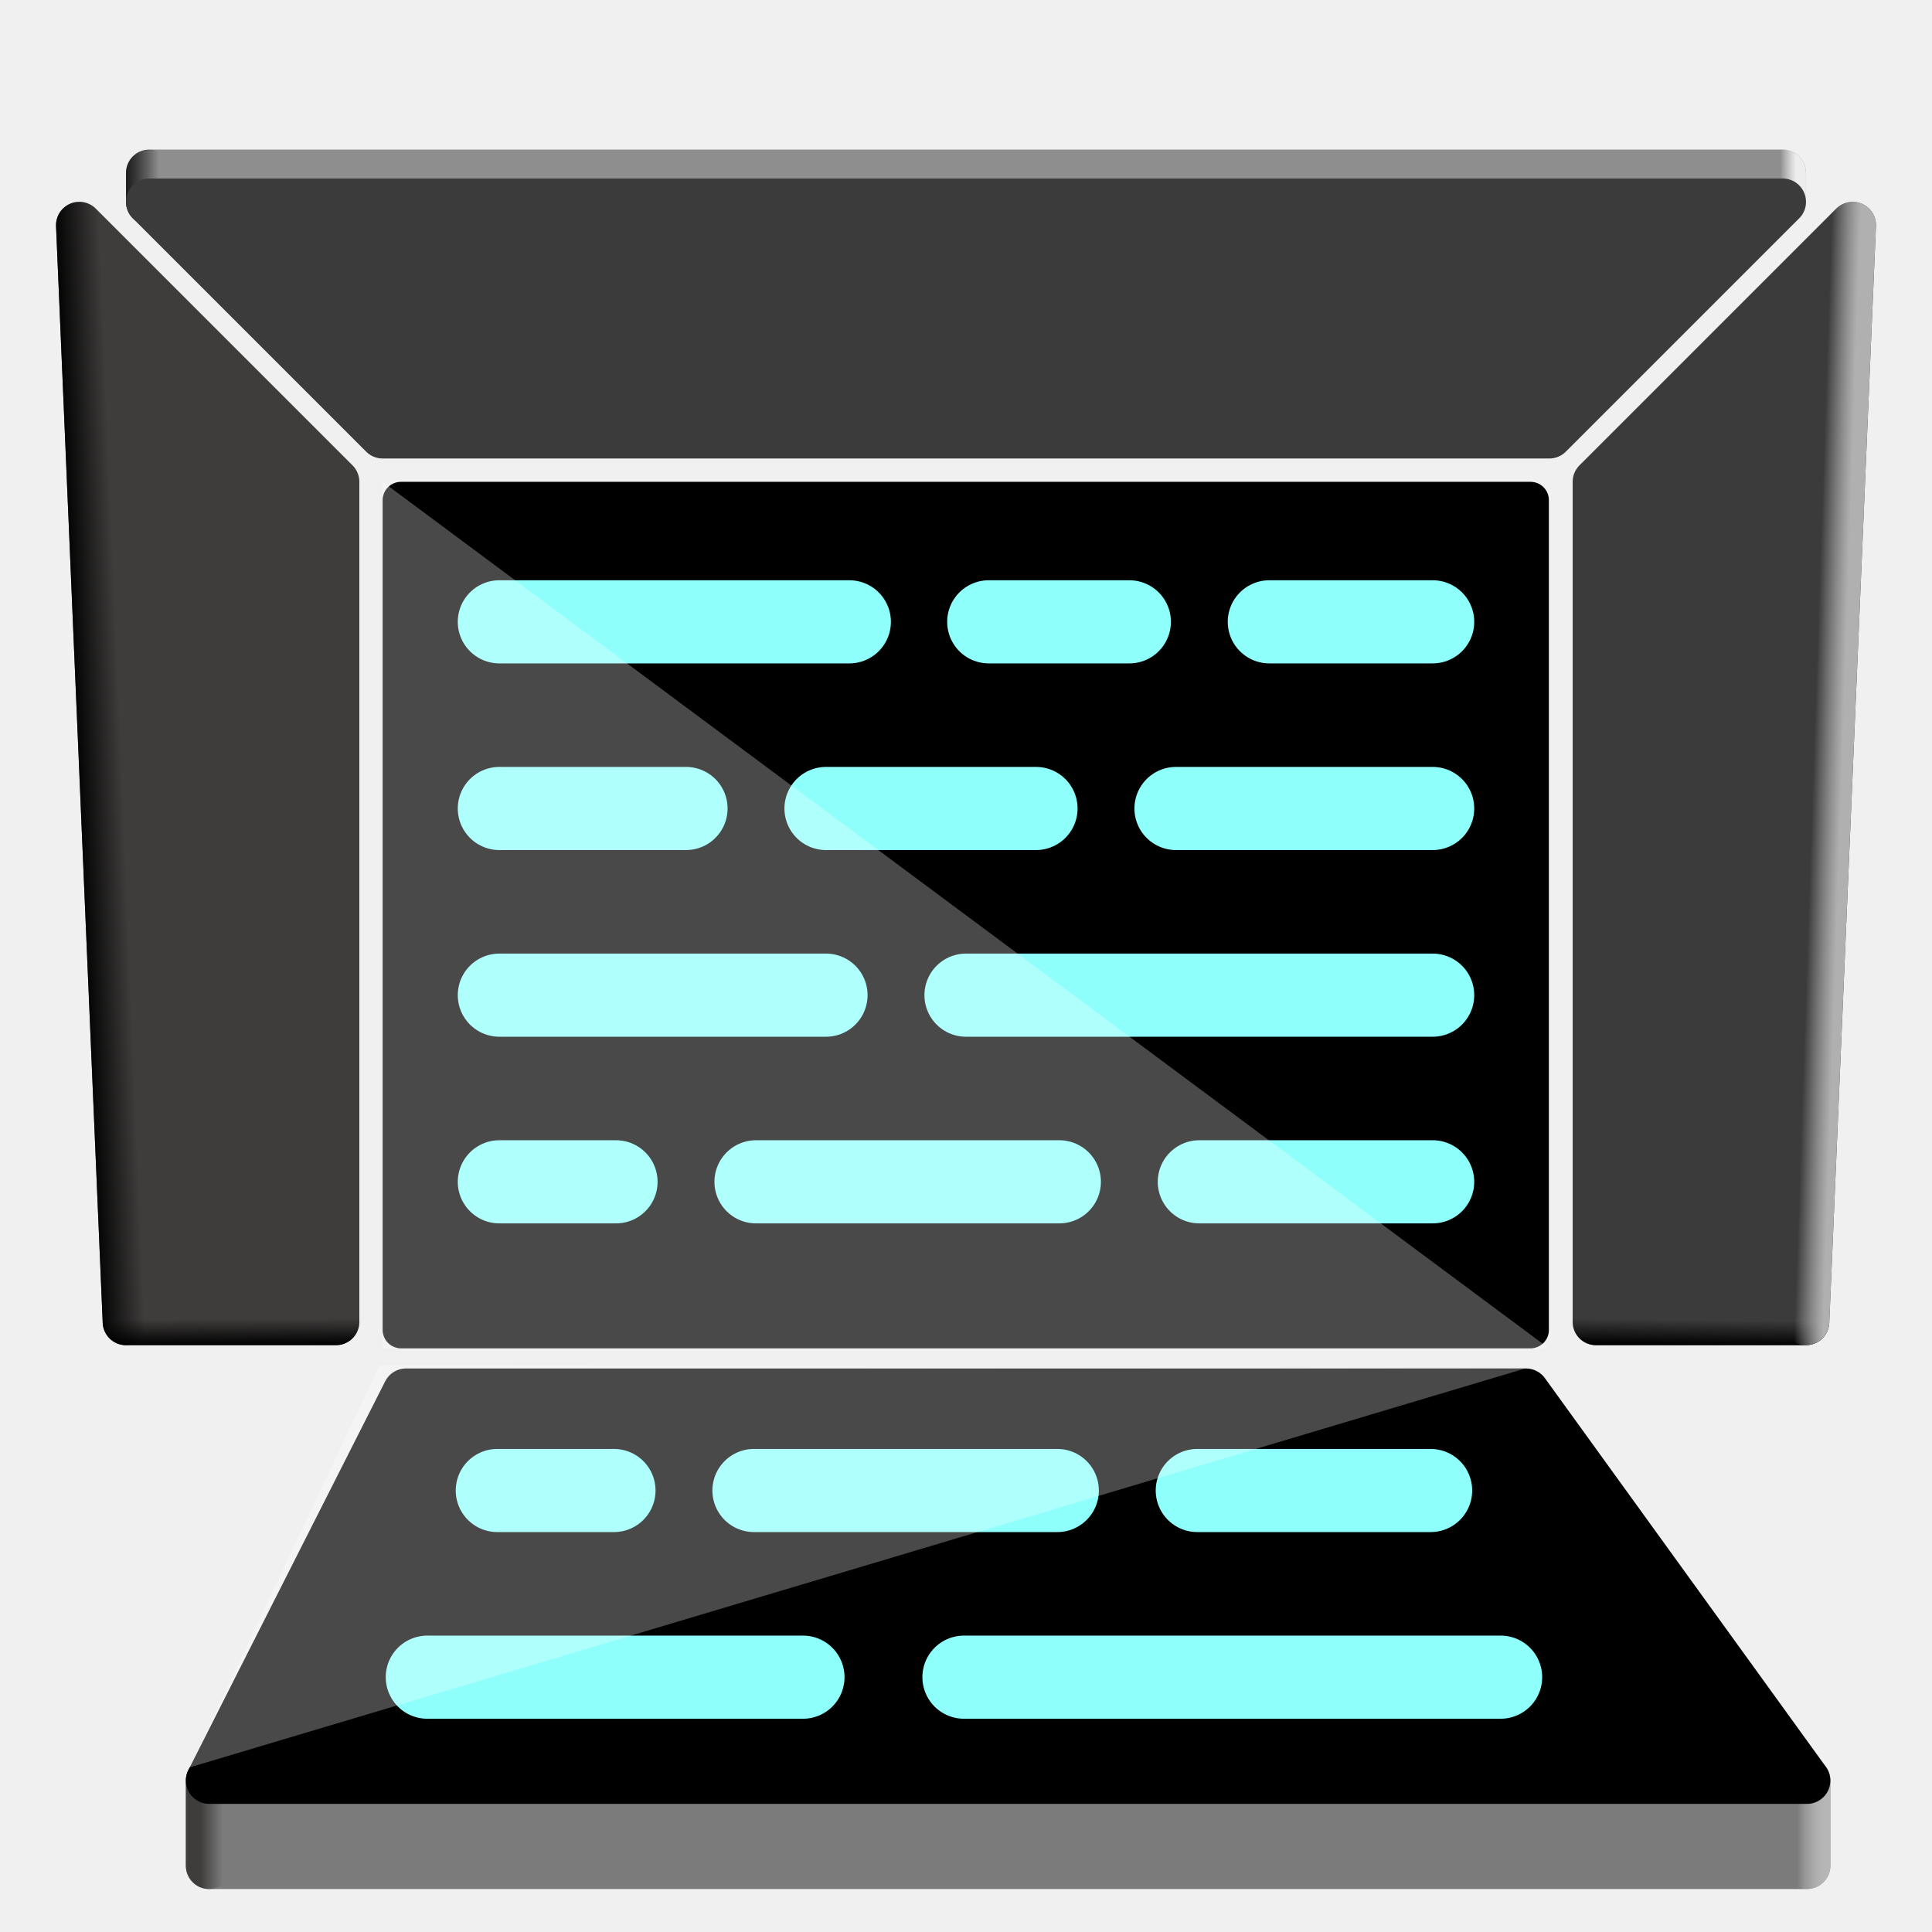
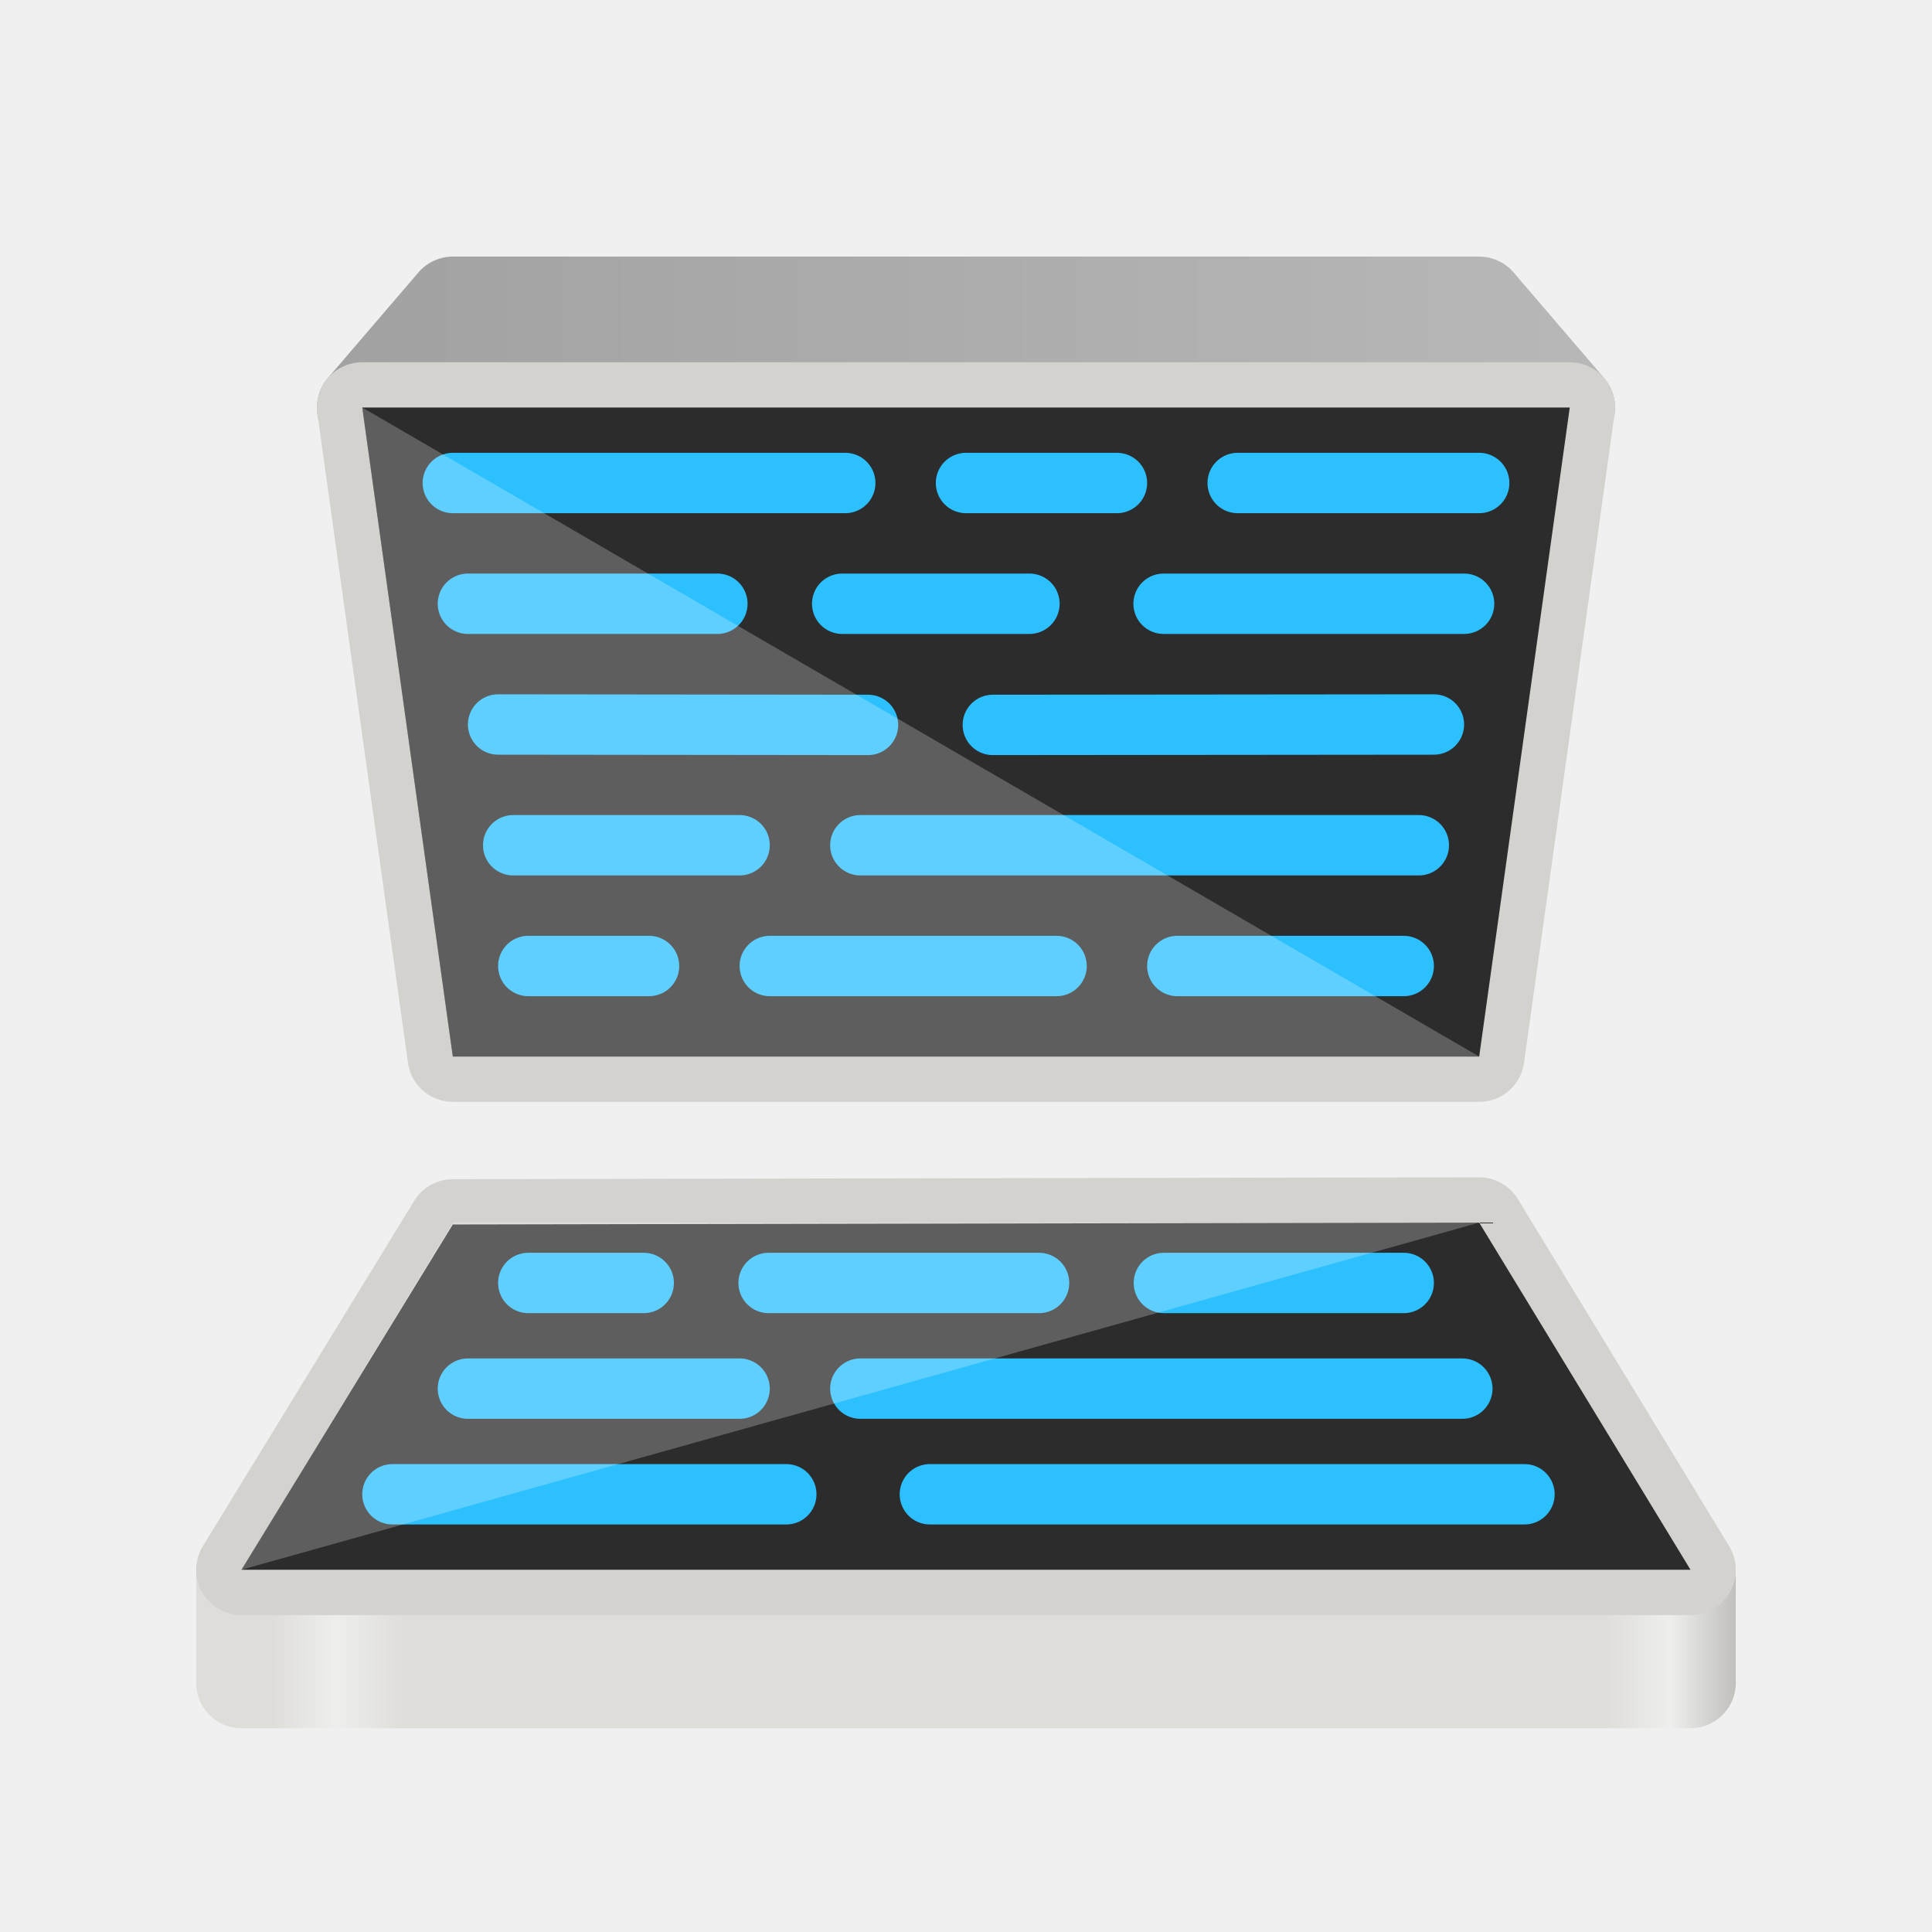
- <svg xmlns="http://www.w3.org/2000/svg" xmlns:xlink="http://www.w3.org/1999/xlink" width="512" height="512" viewBox="0 0 512 512" version="1.1" id="svg5">
-   <defs id="defs2">
-     <linearGradient id="linearGradient2719">
-       <stop style="stop-color:#000000;stop-opacity:0;" offset="0.443" id="stop2717" />
-       <stop style="stop-color:#000000;stop-opacity:1;" offset="1" id="stop2715" />
-     </linearGradient>
-     <linearGradient id="linearGradient2709">
-       <stop style="stop-color:#000000;stop-opacity:1;" offset="0.21" id="stop2705" />
-       <stop style="stop-color:#000000;stop-opacity:0;" offset="0.708" id="stop2707" />
-     </linearGradient>
-     <linearGradient id="linearGradient2699">
-       <stop style="stop-color:#d1d1d1;stop-opacity:0;" offset="0.446" id="stop2697" />
-       <stop style="stop-color:#b0b0b0;stop-opacity:1;" offset="0.782" id="stop2695" />
-     </linearGradient>
-     <linearGradient id="linearGradient2689">
-       <stop style="stop-color:#000000;stop-opacity:0;" offset="0.459" id="stop2687" />
-       <stop style="stop-color:#000000;stop-opacity:1;" offset="1" id="stop2685" />
-     </linearGradient>
-     <linearGradient id="linearGradient7974">
-       <stop style="stop-color:#1c1c1c;stop-opacity:1;" offset="0.299" id="stop7970" />
-       <stop style="stop-color:#1c1c1c;stop-opacity:0;" offset="1" id="stop7972" />
-     </linearGradient>
-     <linearGradient id="linearGradient7964">
-       <stop style="stop-color:#dadada;stop-opacity:0;" offset="0.221" id="stop7962" />
-       <stop style="stop-color:#ababab;stop-opacity:1;" offset="1" id="stop7960" />
-     </linearGradient>
-     <linearGradient id="linearGradient7956">
-       <stop style="stop-color:#1c1c1c;stop-opacity:1;" offset="0" id="stop7952" />
-       <stop style="stop-color:#000000;stop-opacity:0;" offset="0.7" id="stop7954" />
-     </linearGradient>
-     <linearGradient id="linearGradient7890">
-       <stop style="stop-color:#ffffff;stop-opacity:0;" offset="0.445" id="stop7888" />
-       <stop style="stop-color:#ededed;stop-opacity:1;" offset="0.784" id="stop7886" />
-     </linearGradient>
-     <linearGradient id="linearGradient7761">
-       <stop style="stop-color:#fbfbfb;stop-opacity:0;" offset="0.289" id="stop7759" />
-       <stop style="stop-color:#b6b6b6;stop-opacity:1;" offset="1" id="stop7757" />
-     </linearGradient>
-     <linearGradient id="linearGradient7753">
-       <stop style="stop-color:#3f3d3c;stop-opacity:1;" offset="0.311" id="stop7749" />
-       <stop style="stop-color:#3f3d3c;stop-opacity:0;" offset="0.786" id="stop7751" />
-     </linearGradient>
-     <linearGradient xlink:href="#linearGradient7753" id="linearGradient7755" x1="49.259" y1="483.148" x2="61.626" y2="483.148" gradientUnits="userSpaceOnUse" />
-     <linearGradient xlink:href="#linearGradient7761" id="linearGradient7763" x1="472.691" y1="483.148" x2="485.058" y2="483.148" gradientUnits="userSpaceOnUse" />
-     <linearGradient xlink:href="#linearGradient7890" id="linearGradient7892" x1="466.236" y1="49.655" x2="478.603" y2="49.655" gradientUnits="userSpaceOnUse" />
-     <linearGradient xlink:href="#linearGradient7956" id="linearGradient7958" x1="33.397" y1="49.655" x2="45.764" y2="49.655" gradientUnits="userSpaceOnUse" />
-     <linearGradient xlink:href="#linearGradient7964" id="linearGradient7966" x1="472.42" y1="204.983" x2="497.154" y2="204.983" gradientUnits="userSpaceOnUse" />
-     <linearGradient xlink:href="#linearGradient7974" id="linearGradient7976" x1="14.846" y1="204.983" x2="39.58" y2="204.983" gradientUnits="userSpaceOnUse" />
-     <linearGradient xlink:href="#linearGradient2689" id="linearGradient2691" x1="448.983" y1="344.11" x2="448.836" y2="356.477" gradientUnits="userSpaceOnUse" />
-     <linearGradient xlink:href="#linearGradient2699" id="linearGradient2701" x1="470.345" y1="204.156" x2="493.081" y2="204.915" gradientUnits="userSpaceOnUse" />
-     <linearGradient xlink:href="#linearGradient2709" id="linearGradient2711" x1="14.846" y1="206.004" x2="39.58" y2="204.983" gradientUnits="userSpaceOnUse" />
-     <linearGradient xlink:href="#linearGradient2719" id="linearGradient2721" x1="62.198" y1="344.11" x2="62.259" y2="356.477" gradientUnits="userSpaceOnUse" />
-   </defs>
-   <g id="layer1">
-     <rect style="fill:#000000;fill-opacity:1;stroke:#000000;stroke-width:0;stroke-linecap:round;stroke-linejoin:round;stroke-dasharray:none;stroke-opacity:1" id="rect234" width="309.054" height="229.624" x="101.414" y="127.69" rx="4.852" ry="4.852" />
-     <path style="fill:#fffdfc;fill-opacity:1;stroke:#8ffffc;stroke-width:22.034;stroke-linecap:round;stroke-linejoin:round;stroke-dasharray:none;stroke-opacity:1" d="m 132.331,164.791 h 92.751" id="path952" />
-     <path style="fill:#fffdfc;fill-opacity:1;stroke:#8ffffc;stroke-width:22.034;stroke-linecap:round;stroke-linejoin:round;stroke-dasharray:none;stroke-opacity:1" d="M 379.669,164.791 H 336.385" id="path952-3" />
-     <path style="fill:#fffdfc;fill-opacity:1;stroke:#8ffffc;stroke-width:22.034;stroke-linecap:round;stroke-linejoin:round;stroke-dasharray:none;stroke-opacity:1" d="M 299.284,164.791 H 262.028" id="path3316" />
-     <path style="fill:#fffdfc;fill-opacity:1;stroke:#8ffffc;stroke-width:22.034;stroke-linecap:round;stroke-linejoin:round;stroke-dasharray:none;stroke-opacity:1" d="m 132.331,214.258 h 49.467" id="path952-6" />
-     <path style="fill:#fffdfc;fill-opacity:1;stroke:#8ffffc;stroke-width:22.034;stroke-linecap:round;stroke-linejoin:round;stroke-dasharray:none;stroke-opacity:1" d="M 379.669,214.258 H 311.651" id="path952-3-7" />
-     <path style="fill:#fffdfc;fill-opacity:1;stroke:#8ffffc;stroke-width:22.034;stroke-linecap:round;stroke-linejoin:round;stroke-dasharray:none;stroke-opacity:1" d="M 274.55,214.258 H 218.899" id="path3316-5" />
-     <path style="fill:#fffdfc;fill-opacity:1;stroke:#8ffffc;stroke-width:22.034;stroke-linecap:round;stroke-linejoin:round;stroke-dasharray:none;stroke-opacity:1" d="m 132.331,263.726 h 86.568" id="path952-35" />
-     <path style="fill:#fffdfc;fill-opacity:1;stroke:#8ffffc;stroke-width:22.034;stroke-linecap:round;stroke-linejoin:round;stroke-dasharray:none;stroke-opacity:1" d="M 379.669,263.726 H 256" id="path3316-2" />
-     <path style="fill:#fffdfc;fill-opacity:1;stroke:#8ffffc;stroke-width:22.034;stroke-linecap:round;stroke-linejoin:round;stroke-dasharray:none;stroke-opacity:1" d="m 132.331,313.193 h 30.917" id="path952-9" />
-     <path style="fill:#fffdfc;fill-opacity:1;stroke:#8ffffc;stroke-width:22.034;stroke-linecap:round;stroke-linejoin:round;stroke-dasharray:none;stroke-opacity:1" d="M 379.669,313.193 H 317.834" id="path952-3-1" />
-     <path style="fill:#fffdfc;fill-opacity:1;stroke:#8ffffc;stroke-width:22.034;stroke-linecap:round;stroke-linejoin:round;stroke-dasharray:none;stroke-opacity:1" d="M 280.734,313.193 H 200.349" id="path3316-27" />
-     <rect style="fill:#5b5b5b;fill-opacity:1;stroke:#8e8e8e;stroke-width:12.367;stroke-linecap:round;stroke-linejoin:round;stroke-dasharray:none;stroke-opacity:1" id="rect6744" width="432.84" height="7.667" x="39.58" y="45.822" rx="7.1972654e-06" ry="7.1972654e-06" />
-     <path style="fill:#3f3d3c;fill-opacity:1;stroke:url(#linearGradient7892);stroke-width:12.367;stroke-linecap:round;stroke-linejoin:round;stroke-dasharray:none;stroke-opacity:1" d="m 472.42,53.489 -4e-5,-7.667" id="path7884" />
-     <path style="fill:#3f3d3c;fill-opacity:1;stroke:url(#linearGradient7958);stroke-width:12.367;stroke-linecap:round;stroke-linejoin:round;stroke-dasharray:none;stroke-opacity:1" d="M 39.58,53.489 V 45.822" id="path7896" />
-     <path style="fill:#3b3b3b;fill-opacity:1;stroke:#3b3b3b;stroke-width:12.367;stroke-linecap:round;stroke-linejoin:round;stroke-dasharray:none;stroke-opacity:1" d="M 101.414,115.323 39.58,53.489 H 472.42 L 410.586,115.323 Z" id="path3399" />
-     <path style="fill:#3f3d3c;fill-opacity:1;stroke:#3f3d3c;stroke-width:12.367;stroke-linecap:round;stroke-linejoin:round;stroke-dasharray:none;stroke-opacity:1" d="M 21.03,59.673 89.048,127.69 V 350.294 H 33.397 Z" id="path4580" />
-     <rect style="fill:#7b7b7b;fill-opacity:1;stroke:#7b7b7b;stroke-width:12.367;stroke-linecap:round;stroke-linejoin:round;stroke-dasharray:none;stroke-opacity:1" id="rect6690" width="423.433" height="22.569" x="55.442" y="471.863" rx="7.1972654e-06" ry="7.1972654e-06" />
-     <path style="fill:#3f3d3c;fill-opacity:1;stroke:url(#linearGradient7755);stroke-width:12.367;stroke-linecap:round;stroke-linejoin:round;stroke-dasharray:none;stroke-opacity:1" d="m 55.442,471.863 -1e-6,22.569" id="path7584" />
-     <path style="fill:#b3b3b3;fill-opacity:1;stroke:url(#linearGradient7763);stroke-width:12.367;stroke-linecap:round;stroke-linejoin:round;stroke-dasharray:none;stroke-opacity:1" d="m 478.875,471.863 -10e-6,22.569" id="path7586" />
-     <path style="fill:#000000;fill-opacity:1;stroke:#000000;stroke-width:12.367;stroke-linecap:round;stroke-linejoin:round;stroke-dasharray:none;stroke-opacity:1" d="m 107.598,368.844 h 296.804 l 74.473,103.02 H 55.442 Z" id="path4582" />
-     <path style="fill:#3b3b3b;fill-opacity:1;stroke:#3b3b3b;stroke-width:12.367;stroke-linecap:round;stroke-linejoin:round;stroke-dasharray:none;stroke-opacity:1" d="m 490.97,59.673 -68.018,68.018 v 222.603 h 55.651 z" id="path5312" />
-     <path style="fill:#fffdfc;fill-opacity:1;stroke:#8ffffc;stroke-width:22.034;stroke-linecap:round;stroke-linejoin:round;stroke-dasharray:none;stroke-opacity:1" d="m 131.79,395 h 30.917" id="path952-9-0" />
-     <path style="fill:#fffdfc;fill-opacity:1;stroke:#8ffffc;stroke-width:22.034;stroke-linecap:round;stroke-linejoin:round;stroke-dasharray:none;stroke-opacity:1" d="M 379.127,395 H 317.293" id="path952-3-1-9" />
-     <path style="fill:#fffdfc;fill-opacity:1;stroke:#8ffffc;stroke-width:22.034;stroke-linecap:round;stroke-linejoin:round;stroke-dasharray:none;stroke-opacity:1" d="M 280.192,395 H 199.808" id="path3316-27-3" />
-     <path style="fill:#fffdfc;fill-opacity:1;stroke:#8ffffc;stroke-width:22.034;stroke-linecap:round;stroke-linejoin:round;stroke-dasharray:none;stroke-opacity:1" d="m 113.24,444.467 h 99.553" id="path5386" />
-     <path style="fill:#fffdfc;fill-opacity:1;stroke:#8ffffc;stroke-width:22.034;stroke-linecap:round;stroke-linejoin:round;stroke-dasharray:none;stroke-opacity:1" d="M 397.677,444.467 H 255.459" id="path5388" />
-     <path style="fill:#5b5b5b;fill-opacity:1;stroke:url(#linearGradient2711);stroke-width:12.367;stroke-linecap:round;stroke-linejoin:round;stroke-dasharray:none;stroke-opacity:1" d="M 21.03,59.673 33.397,350.294" id="path6800" />
-     <path style="fill:#000000;fill-opacity:1;stroke:url(#linearGradient2691);stroke-width:12.367;stroke-linecap:round;stroke-linejoin:round;stroke-opacity:1" d="M 478.603,350.294 H 422.952" id="path2652" />
-     <path style="fill:#838383;fill-opacity:1;stroke:url(#linearGradient2701);stroke-width:12.367;stroke-linecap:round;stroke-linejoin:round;stroke-dasharray:none;stroke-opacity:1" d="M 490.97,59.673 478.603,350.294" id="path6802" />
-     <path style="mix-blend-mode:normal;fill:#ffffff;fill-opacity:0.287;stroke:#ffffff;stroke-width:12.367;stroke-linecap:round;stroke-linejoin:round;stroke-dasharray:none;stroke-opacity:0;paint-order:normal" d="m 50.136,468.416 50.488,-106.592 303.57,0.837 z" id="path9442" />
-     <path style="fill:#ffffff;fill-opacity:0.286;stroke:#ffffff;stroke-width:12.367;stroke-linecap:round;stroke-linejoin:round;stroke-dasharray:none;stroke-opacity:0;paint-order:normal" d="M 101.414,127.69 410.468,357.314 H 101.414 Z" id="path11496" />
-     <path style="fill:#000000;fill-opacity:1;stroke:url(#linearGradient2721);stroke-width:12.367;stroke-linecap:round;stroke-linejoin:round;stroke-opacity:1" d="m 33.397,350.294 h 55.651" id="path2713" />
+ <svg xmlns="http://www.w3.org/2000/svg" xmlns:xlink="http://www.w3.org/1999/xlink" height="128px" viewBox="0 0 128 128" width="128px">
+   <linearGradient id="a" gradientTransform="matrix(1.10389 0 0 0.140952 -4.161508 73.34191)" gradientUnits="userSpaceOnUse" x1="20" x2="108" y1="238" y2="238">
+     <stop offset="0" stop-color="#deddda" />
+     <stop offset="0.045" stop-color="#eeeeec" />
+     <stop offset="0.091" stop-color="#deddda" />
+     <stop offset="0.909" stop-color="#deddda" />
+     <stop offset="0.955" stop-color="#eeeeec" />
+     <stop offset="1" stop-color="#c0bfbc" />
+   </linearGradient>
+   <linearGradient id="b" gradientUnits="userSpaceOnUse">
+     <stop offset="0" stop-color="#a2a2a2" />
+     <stop offset="1" stop-color="#b7b7b7" />
+   </linearGradient>
+   <linearGradient id="c" x1="76.553" x2="435.447" xlink:href="#b" y1="90.675" y2="90.675" />
+   <linearGradient id="d" x1="24" x2="104" xlink:href="#b" y1="24" y2="24" />
+   <path d="m 16 101.5 h 96 c 1.656 0 3 1.344 3 3 v 7 c 0 1.656 -1.344 3 -3 3 h -96 c -1.656 0 -3 -1.344 -3 -3 v -7 c 0 -1.656 1.344 -3 3 -3 z m 0 0" fill="url(#a)" />
+   <path d="m 76.552 104.134 l 26.917 -31.403 h 305.061 l 26.917 31.403 z m 0 0" fill="none" stroke="url(#c)" stroke-linecap="round" stroke-linejoin="round" stroke-width="26.917" transform="matrix(0.222906 0 0 0.222906 6.935973 3.787857)" />
+   <path d="m 24 27 l 6 -7 h 68 l 6 7 z m 0 0" fill="url(#d)" />
+   <path d="m 24 27 h 80 l -6 43 h -68 z m 0 0" fill="none" stroke="#d4d2cf" stroke-linecap="round" stroke-linejoin="round" stroke-width="6" />
+   <path d="m 24 27 h 80 l -6 43 h -68 z m 0 0" fill="#2c2c2c" />
+   <g stroke-linecap="round" stroke-linejoin="round">
+     <path d="m 30 32 h 26" fill="none" stroke="#2cc0ff" stroke-width="4" />
+     <path d="m 98 32 h -16" fill="none" stroke="#2cc0ff" stroke-width="4" />
+     <path d="m 74 32 h -10" fill="none" stroke="#2cc0ff" stroke-width="4" />
+     <path d="m 31 40 h 16.527" fill="none" stroke="#2cc0ff" stroke-width="4" />
+     <path d="m 97 40 h -19.91" fill="none" stroke="#2cc0ff" stroke-width="4" />
+     <path d="m 68.203 40 h -12.406" fill="none" stroke="#2cc0ff" stroke-width="4" />
+     <path d="m 34 56 h 15" fill="none" stroke="#2cc0ff" stroke-width="4" />
+     <path d="m 94 56 h -37" fill="none" stroke="#2cc0ff" stroke-width="4" />
+     <path d="m 33 48 l 24.508 0.027" fill="#fffdfc" stroke="#2cc0ff" stroke-width="4" />
+     <path d="m 95 48 l -29.223 0.027" fill="#fffdfc" stroke="#2cc0ff" stroke-width="4" />
+     <path d="m 35 64 h 8" fill="none" stroke="#2cc0ff" stroke-width="4" />
+     <path d="m 93 64 h -15" fill="none" stroke="#2cc0ff" stroke-width="4" />
+     <path d="m 70 64 h -19" fill="none" stroke="#2cc0ff" stroke-width="4" />
+     <path d="m 30 81.125 l 68 -0.125 l 14 23 h -96 z m 0 0" fill="none" stroke="#d4d2cf" stroke-width="6" />
  </g>
+   <path d="m 30 81.125 l 68 -0.125 l 14 23 h -96 z m 0 0" fill="#2c2c2c" />
+   <path d="m 35 85 h 7.648" fill="none" stroke="#2cc0ff" stroke-linecap="round" stroke-linejoin="round" stroke-width="4" />
+   <path d="m 93 85 h -15.891" fill="none" stroke="#2cc0ff" stroke-linecap="round" stroke-linejoin="round" stroke-width="4" />
+   <path d="m 68.84 85 h -17.918" fill="none" stroke="#2cc0ff" stroke-linecap="round" stroke-linejoin="round" stroke-width="4" />
+   <path d="m 31 92 h 18" fill="none" stroke="#2cc0ff" stroke-linecap="round" stroke-linejoin="round" stroke-width="4" />
+   <path d="m 96.883 92 h -39.883" fill="none" stroke="#2cc0ff" stroke-linecap="round" stroke-linejoin="round" stroke-width="4" />
+   <path d="m 26 99 h 26.094" fill="none" stroke="#2cc0ff" stroke-linecap="round" stroke-linejoin="round" stroke-width="4" />
+   <path d="m 101 99 h -39.394" fill="none" stroke="#2cc0ff" stroke-linecap="round" stroke-linejoin="round" stroke-width="4" />
+   <path d="m 24 27 l 74 43 h -68 z m 0 0" fill="#ffffff" fill-opacity="0.239" />
+   <path d="m 30 81 l -14 23 l 82 -23 z m 0 0" fill="#ffffff" fill-opacity="0.239" />
</svg>
